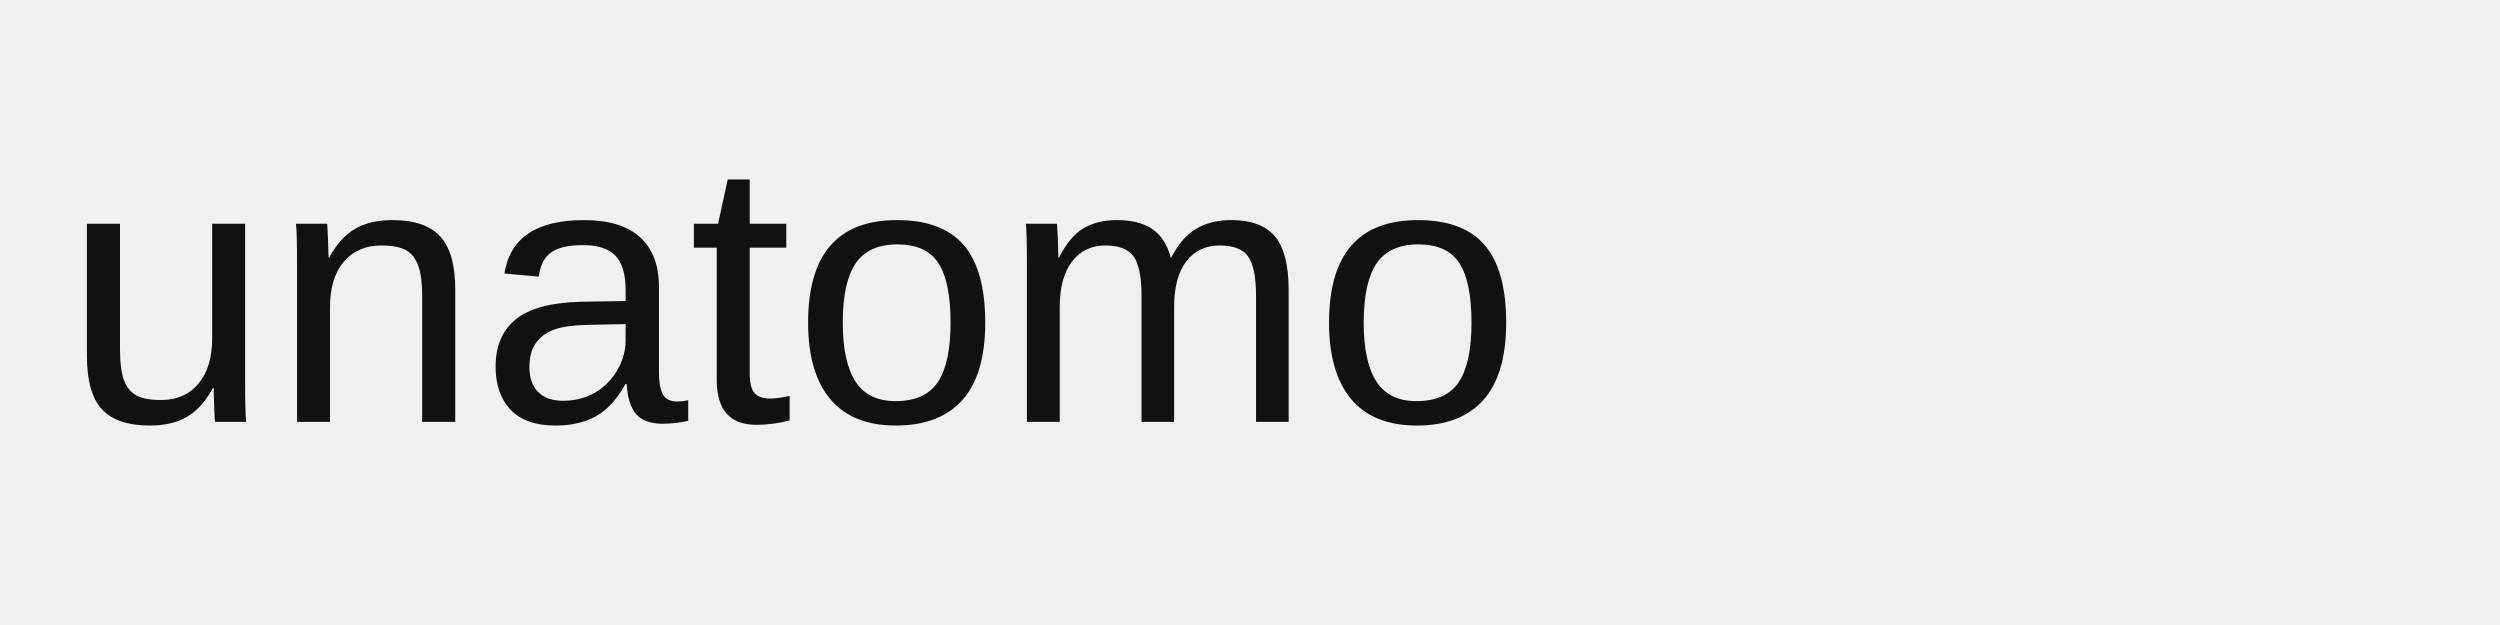
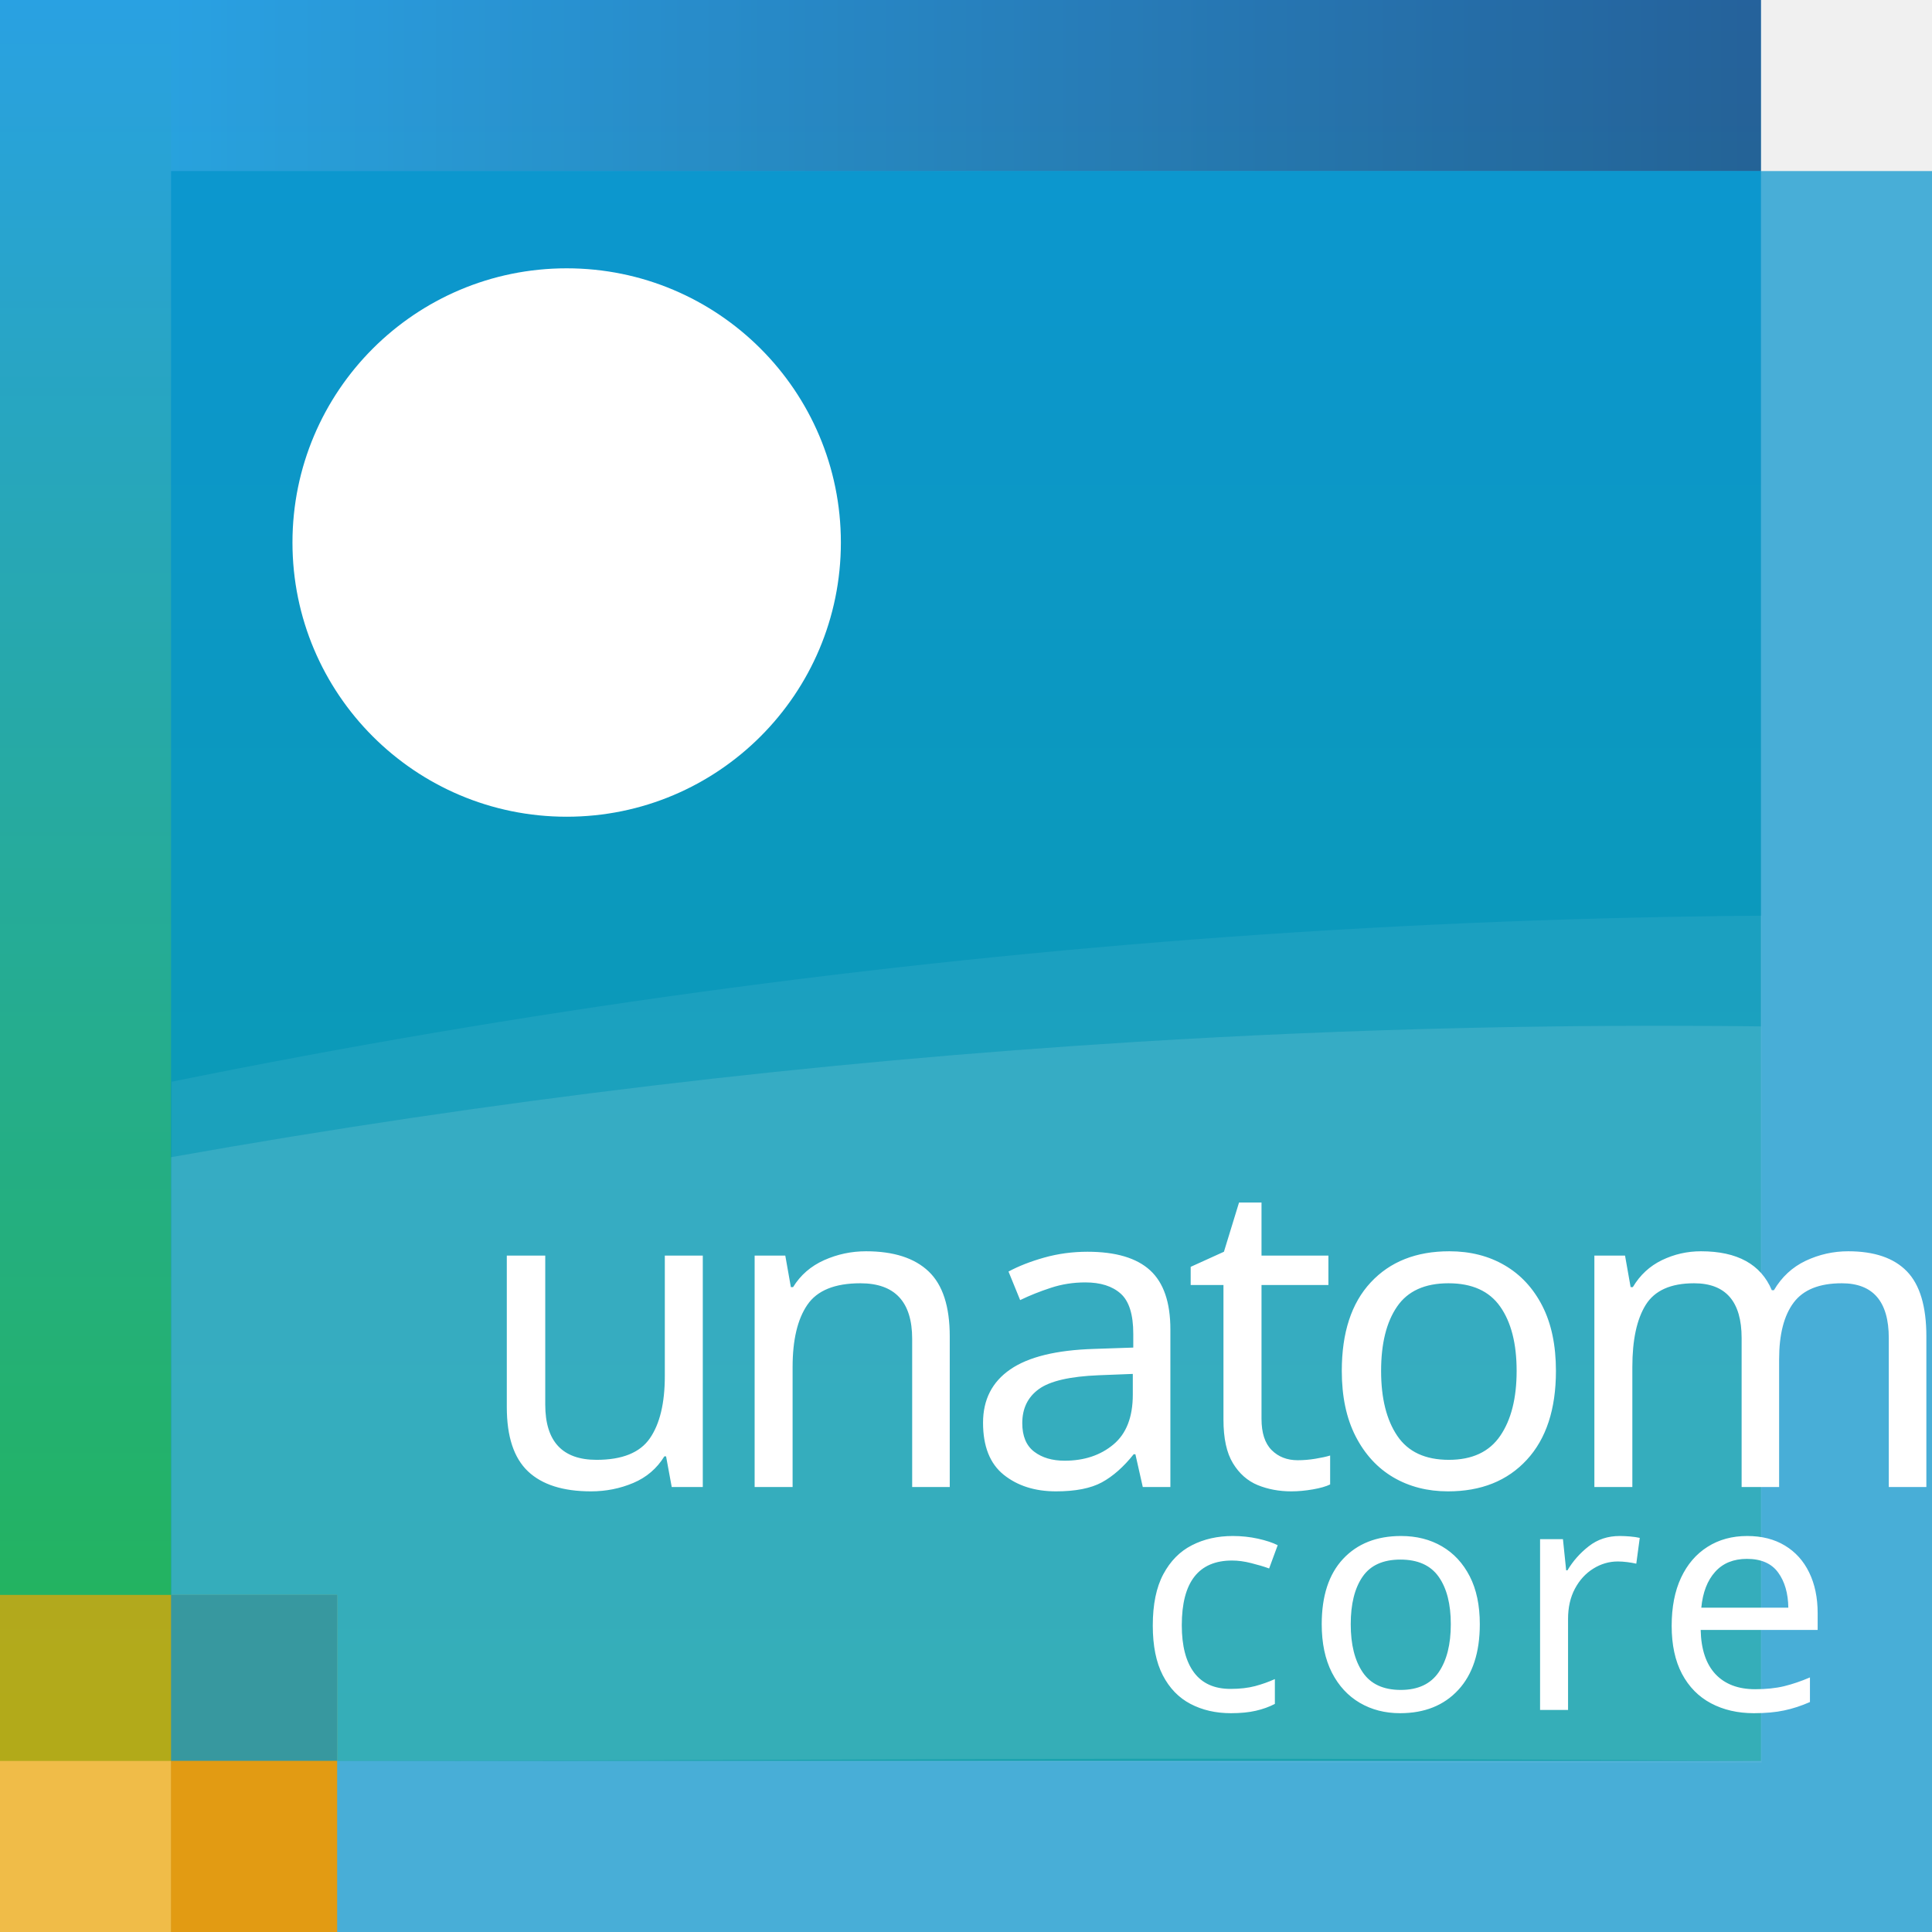
- <svg xmlns="http://www.w3.org/2000/svg" viewBox="0 0 320 80" role="img" aria-label="unatomo">
-   <rect width="320" height="80" fill="none" />
-   <text x="8" y="54" font-size="48" font-family="Arial, Helvetica, sans-serif" fill="#111111">unatomo</text>
+ <svg xmlns="http://www.w3.org/2000/svg" id="Layer_1" data-name="Layer 1" viewBox="0 0 384 384">
+   <defs>
+     <style>.cls-1,.cls-2,.cls-6,.cls-7,.cls-8{fill:#fff;}.cls-1{opacity:0.12;}.cls-2{opacity:0.07;}.cls-3{fill:url(#linear-gradient);}.cls-4{opacity:0.64;fill:url(#linear-gradient-2);}.cls-5{fill:#0092cc;}.cls-10,.cls-5,.cls-9{opacity:0.7;}.cls-6{font-size:85.81px;letter-spacing:-0.05em;}.cls-6,.cls-7{font-family:ISOCPEUR;}.cls-7{font-size:63.35px;letter-spacing:0.05em;}.cls-9{fill:#efa500;}.cls-10{fill:#f29500;}</style>
+     <linearGradient id="linear-gradient" x1="-158.33" y1="31.13" x2="191.67" y2="31.13" gradientTransform="translate(158.2 143.55)" gradientUnits="userSpaceOnUse">
+       <stop offset="0" stop-color="#29a1e2" />
+       <stop offset="1" stop-color="#22b553" />
+     </linearGradient>
+     <linearGradient id="linear-gradient-2" x1="34" y1="17" x2="350" y2="17" gradientUnits="userSpaceOnUse">
+       <stop offset="0" stop-color="#29a1e2" />
+       <stop offset="1" stop-color="#223e73" />
+     </linearGradient>
+   </defs>
+   <path class="cls-1" d="M34.12,230.16A1685.58,1685.58,0,0,1,226,207.24c43.61-2.69,85.09-3.55,124.16-3.08v146c-146-1-162,0-316,0Z" transform="translate(0.13 0.33)" />
+   <path class="cls-2" d="M34.12,215.16a1652.36,1652.36,0,0,1,210.22-28.8c36.76-2.64,72.07-3.94,105.78-4.2v166c-146-1-162,2-316,2Z" transform="translate(0.13 0.33)" />
+   <rect class="cls-3" x="-0.13" y="-0.33" width="350" height="350" transform="translate(349.67 0.13) rotate(90)" />
+   <rect class="cls-4" x="34" width="316" height="34" />
+   <rect class="cls-5" x="34" y="34" width="350" height="350" />
+   <text class="cls-6" transform="translate(93.95 295.56)">unatomo</text>
+   <text class="cls-7" transform="translate(225.64 339.87)">core</text>
+   <circle class="cls-8" cx="112.5" cy="109.5" r="43.5" />
+   <path class="cls-1" d="M33.87,229.67a1686,1686,0,0,1,191.85-22.92c43.61-2.69,85.09-3.55,124.15-3.08v146c-146-1-162,0-316,0Z" transform="translate(0.13 0.33)" />
+   <path class="cls-2" d="M34,214.67a1652.36,1652.36,0,0,1,210.22-28.8c36.76-2.64,72.08-3.94,105.78-4.2V350c-144,0-162-.33-316-.33Z" transform="translate(0.13 0.33)" />
+   <rect class="cls-9" y="317" width="67" height="67" />
+   <rect class="cls-5" x="33.87" y="316.67" width="33" height="33" transform="translate(100.87 666.67) rotate(180)" />
+   <rect class="cls-10" x="33.87" y="349.67" width="33" height="34" transform="translate(100.87 733.67) rotate(180)" />
+   <circle class="cls-8" cx="112.63" cy="107.83" r="54.5" />
</svg>
